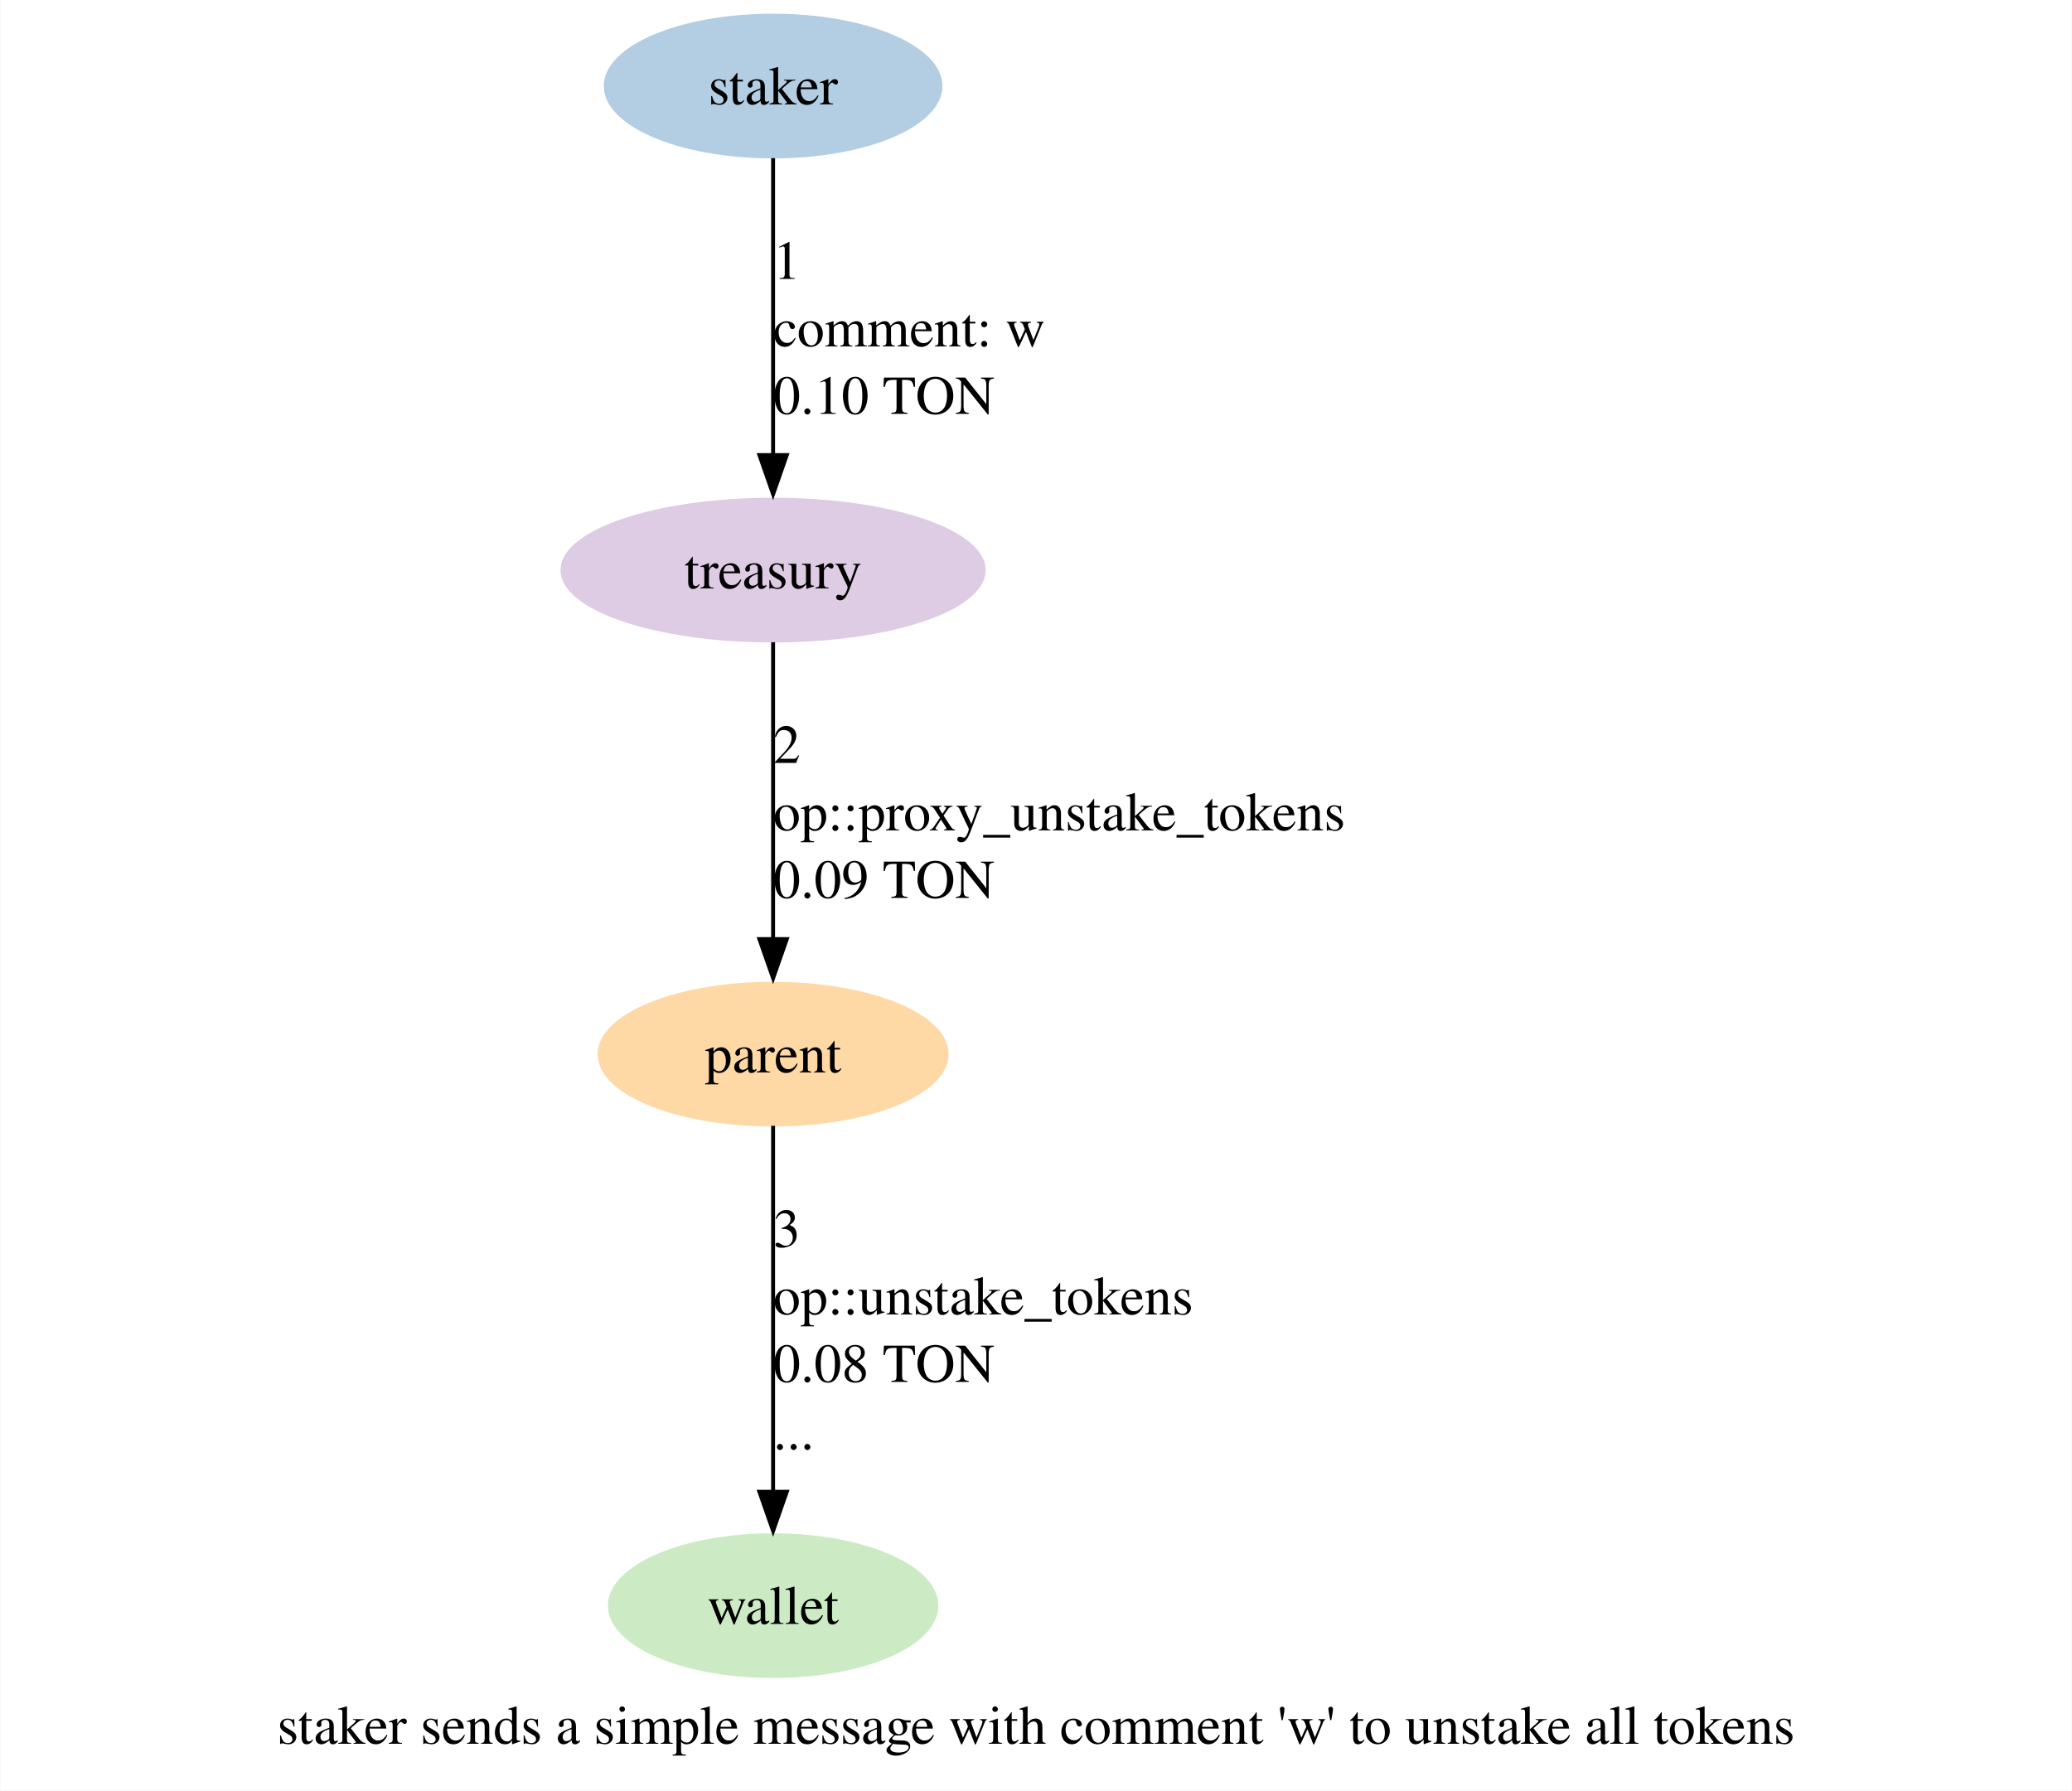
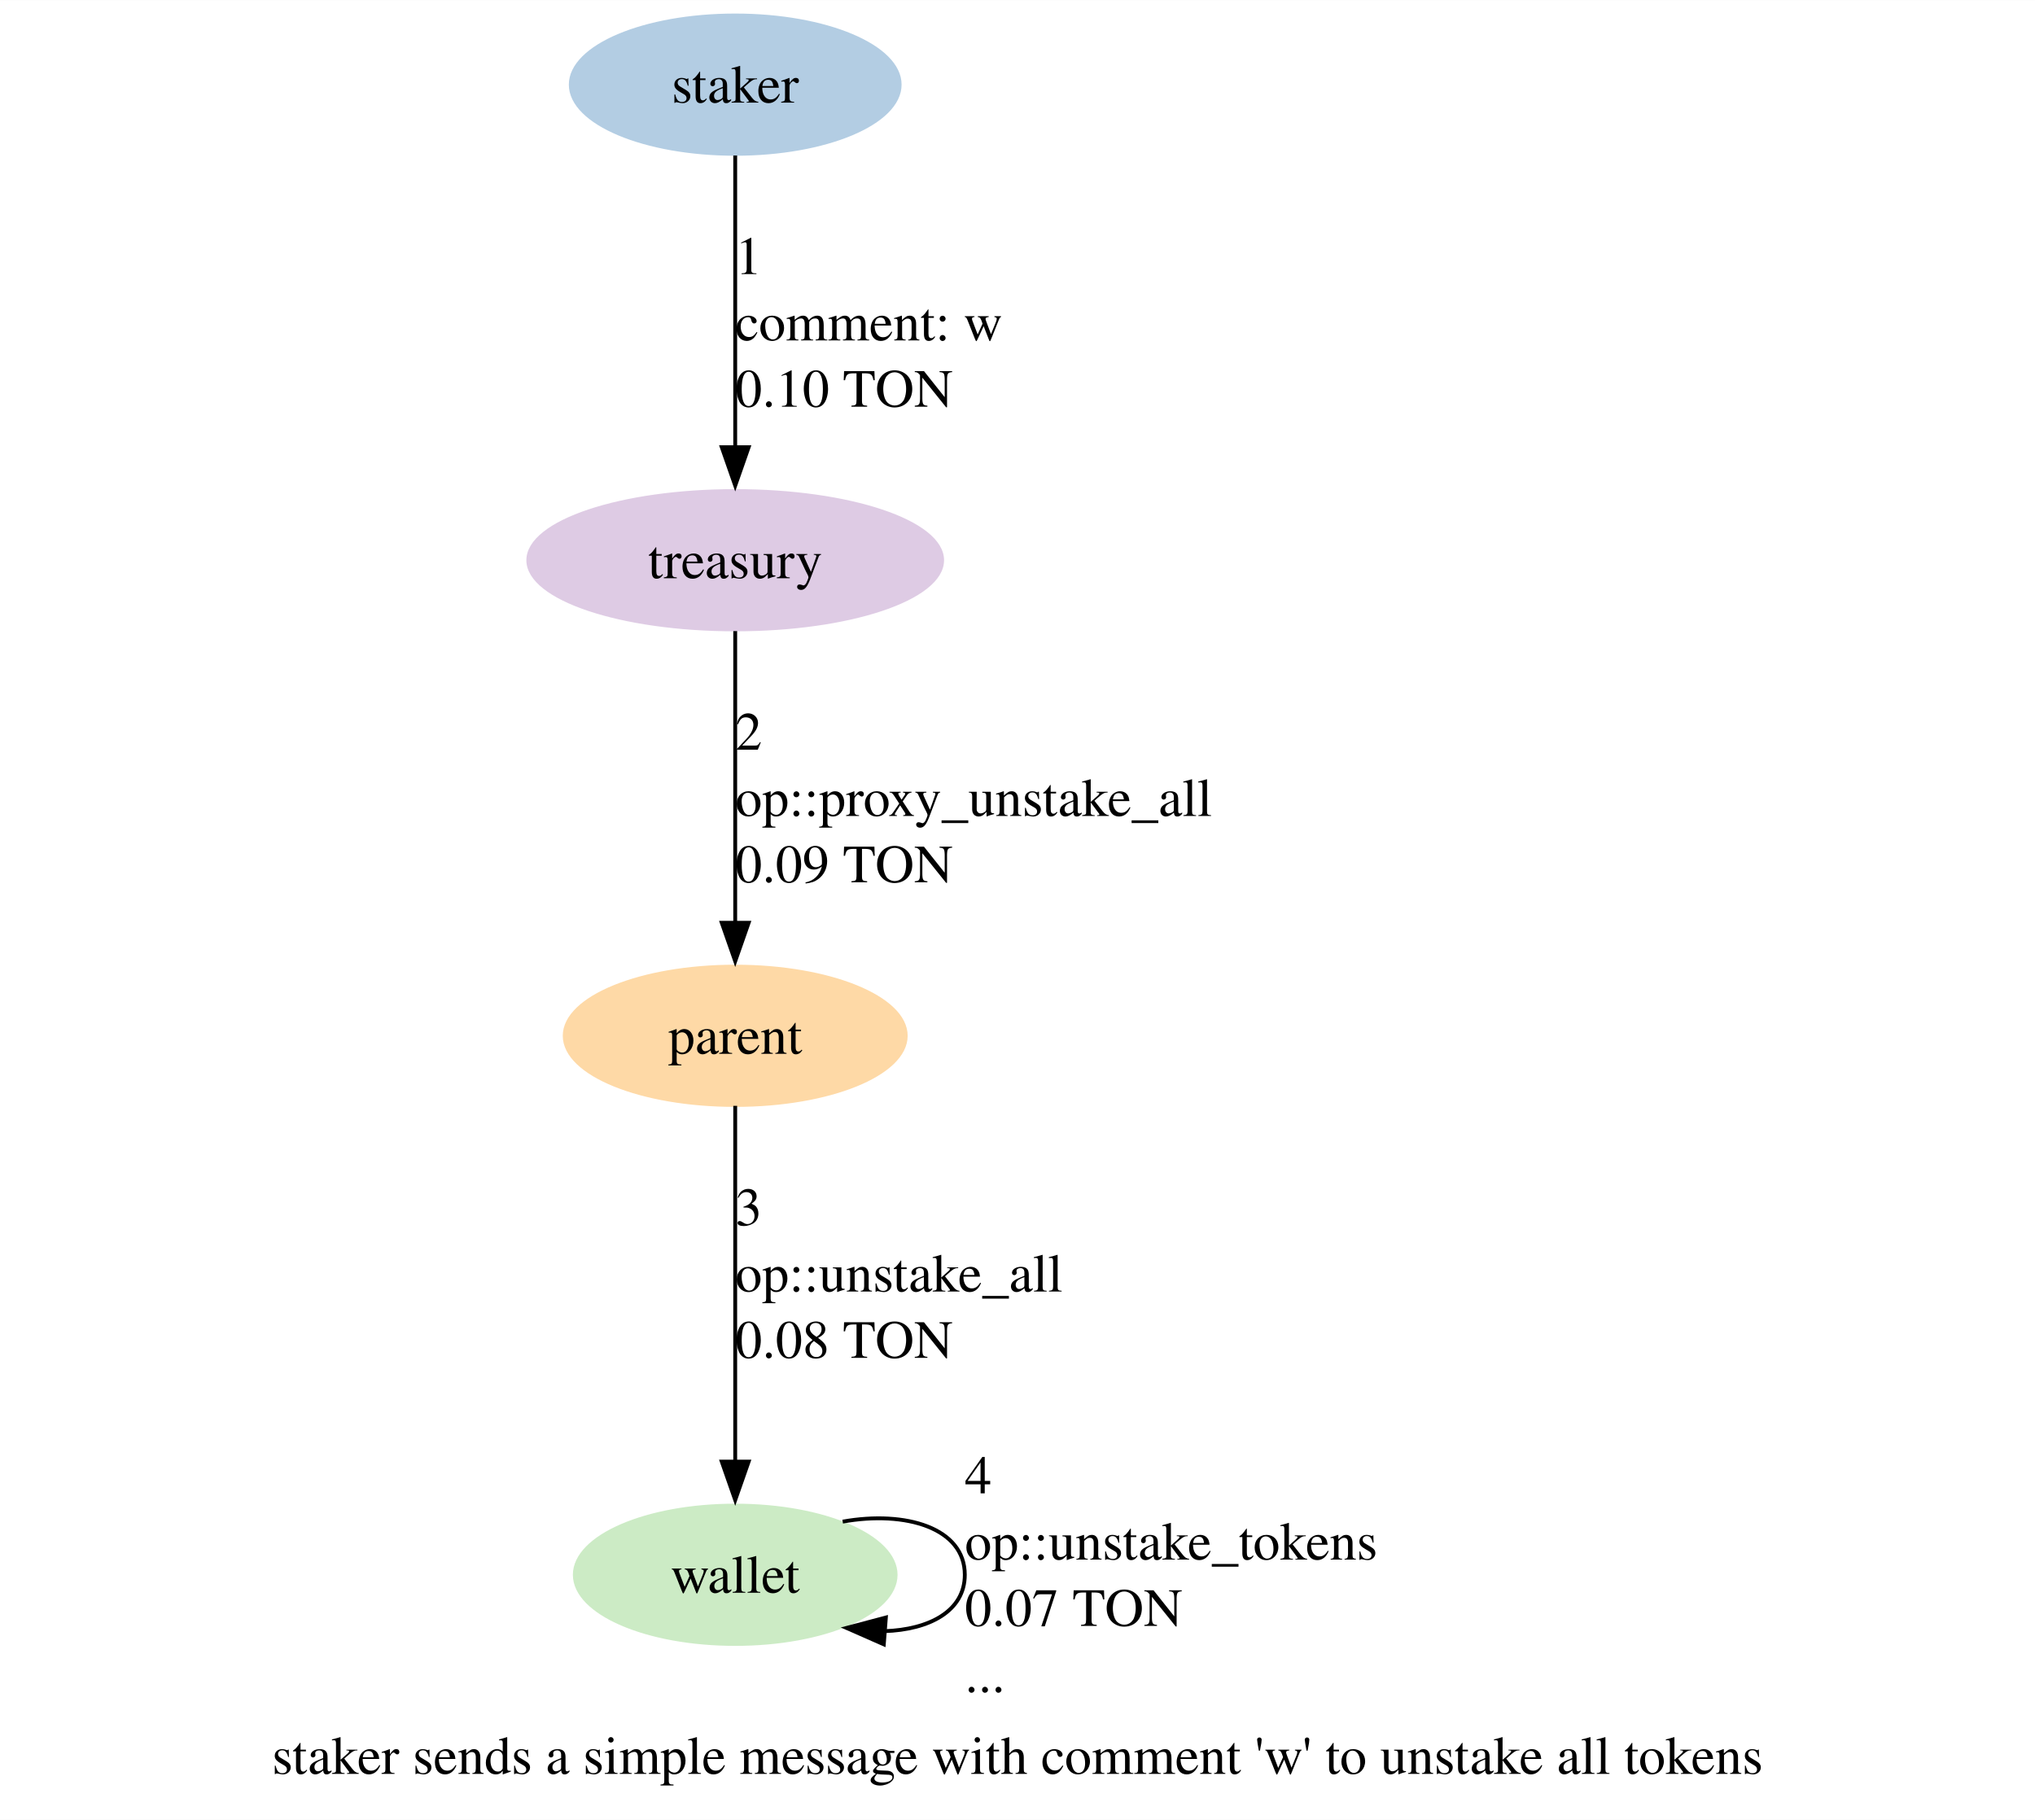
- <svg xmlns="http://www.w3.org/2000/svg" width="530pt" height="458pt" viewBox="0.00 0.00 529.50 457.75">
-   <g id="graph0" class="graph" transform="scale(1 1) rotate(0) translate(4 453.75)">
-     <polygon fill="white" stroke="none" points="-4,4 -4,-453.75 525.5,-453.75 525.5,4 -4,4" />
+ <svg xmlns="http://www.w3.org/2000/svg" width="530pt" height="474pt" viewBox="0.00 0.00 529.50 473.50">
+   <g id="graph0" class="graph" transform="scale(1 1) rotate(0) translate(4 469.5)">
+     <polygon fill="white" stroke="none" points="-4,4 -4,-469.5 525.5,-469.5 525.5,4 -4,4" />
    <text text-anchor="middle" x="260.75" y="-7.95" font-family="Times,serif" font-size="14.00">staker sends a simple message with comment 'w' to unstake all tokens</text>
    <g id="node1" class="node">
-       <ellipse fill="#b3cde3" stroke="#b3cde3" cx="193.54" cy="-431.75" rx="42.79" ry="18" />
-       <text text-anchor="middle" x="193.54" y="-427.07" font-family="Times,serif" font-size="14.00">staker</text>
+       <ellipse fill="#b3cde3" stroke="#b3cde3" cx="187.3" cy="-447.5" rx="42.79" ry="18" />
+       <text text-anchor="middle" x="187.3" y="-442.82" font-family="Times,serif" font-size="14.00">staker</text>
    </g>
    <g id="node3" class="node">
-       <ellipse fill="#decbe4" stroke="#decbe4" cx="193.54" cy="-308" rx="53.84" ry="18" />
-       <text text-anchor="middle" x="193.54" y="-303.32" font-family="Times,serif" font-size="14.00">treasury</text>
+       <ellipse fill="#decbe4" stroke="#decbe4" cx="187.3" cy="-323.75" rx="53.84" ry="18" />
+       <text text-anchor="middle" x="187.3" y="-319.07" font-family="Times,serif" font-size="14.00">treasury</text>
    </g>
    <g id="edge1" class="edge">
-       <path fill="none" stroke="black" d="M193.54,-413.31C193.54,-393.42 193.54,-360.62 193.54,-337.11" />
-       <polygon fill="black" stroke="black" points="197.04,-337.41 193.54,-327.41 190.04,-337.41 197.04,-337.41" />
-       <text text-anchor="start" x="193.54" y="-382.45" font-family="Times,serif" font-size="14.00">1</text>
-       <text text-anchor="start" x="193.54" y="-365.2" font-family="Times,serif" font-size="14.00"> comment: w</text>
-       <text text-anchor="start" x="193.54" y="-347.95" font-family="Times,serif" font-size="14.00"> 0.10 TON</text>
+       <path fill="none" stroke="black" d="M187.3,-429.06C187.3,-409.17 187.3,-376.37 187.3,-352.86" />
+       <polygon fill="black" stroke="black" points="190.8,-353.16 187.3,-343.16 183.8,-353.16 190.8,-353.16" />
+       <text text-anchor="start" x="187.3" y="-398.2" font-family="Times,serif" font-size="14.00">1</text>
+       <text text-anchor="start" x="187.3" y="-380.95" font-family="Times,serif" font-size="14.00"> comment: w</text>
+       <text text-anchor="start" x="187.3" y="-363.7" font-family="Times,serif" font-size="14.00"> 0.10 TON</text>
    </g>
    <g id="node2" class="node">
-       <ellipse fill="#ccebc5" stroke="#ccebc5" cx="193.54" cy="-43.25" rx="41.74" ry="18" />
-       <text text-anchor="middle" x="193.54" y="-38.58" font-family="Times,serif" font-size="14.00">wallet</text>
+       <ellipse fill="#ccebc5" stroke="#ccebc5" cx="187.3" cy="-59.75" rx="41.74" ry="18" />
+       <text text-anchor="middle" x="187.3" y="-55.08" font-family="Times,serif" font-size="14.00">wallet</text>
+     </g>
+     <g id="edge4" class="edge">
+       <path fill="none" stroke="black" d="M215.26,-73.58C231.68,-76.53 247.04,-71.92 247.04,-59.75 247.04,-50.34 237.85,-45.45 226.09,-45.08" />
+       <polygon fill="black" stroke="black" points="225.96,-41.65 216.26,-45.92 226.5,-48.63 225.96,-41.65" />
+       <text text-anchor="start" x="247.04" y="-80.95" font-family="Times,serif" font-size="14.00">4</text>
+       <text text-anchor="start" x="247.04" y="-63.7" font-family="Times,serif" font-size="14.00"> op::unstake_tokens</text>
+       <text text-anchor="start" x="247.04" y="-46.45" font-family="Times,serif" font-size="14.00"> 0.07 TON</text>
+       <text text-anchor="start" x="247.04" y="-29.2" font-family="Times,serif" font-size="14.00"> ...</text>
    </g>
    <g id="node4" class="node">
-       <ellipse fill="#fed9a6" stroke="#fed9a6" cx="193.54" cy="-184.25" rx="44.37" ry="18" />
-       <text text-anchor="middle" x="193.54" y="-179.57" font-family="Times,serif" font-size="14.00">parent</text>
+       <ellipse fill="#fed9a6" stroke="#fed9a6" cx="187.3" cy="-200" rx="44.37" ry="18" />
+       <text text-anchor="middle" x="187.3" y="-195.32" font-family="Times,serif" font-size="14.00">parent</text>
    </g>
    <g id="edge2" class="edge">
-       <path fill="none" stroke="black" d="M193.54,-289.56C193.54,-269.67 193.54,-236.87 193.54,-213.36" />
-       <polygon fill="black" stroke="black" points="197.04,-213.66 193.54,-203.66 190.04,-213.66 197.04,-213.66" />
-       <text text-anchor="start" x="193.54" y="-258.7" font-family="Times,serif" font-size="14.00">2</text>
-       <text text-anchor="start" x="193.54" y="-241.45" font-family="Times,serif" font-size="14.00"> op::proxy_unstake_tokens</text>
-       <text text-anchor="start" x="193.54" y="-224.2" font-family="Times,serif" font-size="14.00"> 0.09 TON</text>
+       <path fill="none" stroke="black" d="M187.3,-305.31C187.3,-285.42 187.3,-252.62 187.3,-229.11" />
+       <polygon fill="black" stroke="black" points="190.8,-229.41 187.3,-219.41 183.8,-229.41 190.8,-229.41" />
+       <text text-anchor="start" x="187.3" y="-274.45" font-family="Times,serif" font-size="14.00">2</text>
+       <text text-anchor="start" x="187.3" y="-257.2" font-family="Times,serif" font-size="14.00"> op::proxy_unstake_all</text>
+       <text text-anchor="start" x="187.3" y="-239.95" font-family="Times,serif" font-size="14.00"> 0.09 TON</text>
    </g>
    <g id="edge3" class="edge">
-       <path fill="none" stroke="black" d="M193.54,-165.93C193.54,-142.39 193.54,-100.03 193.54,-72.03" />
-       <polygon fill="black" stroke="black" points="197.04,-72.36 193.54,-62.36 190.04,-72.36 197.04,-72.36" />
-       <text text-anchor="start" x="193.54" y="-134.95" font-family="Times,serif" font-size="14.00">3</text>
-       <text text-anchor="start" x="193.54" y="-117.7" font-family="Times,serif" font-size="14.00"> op::unstake_tokens</text>
-       <text text-anchor="start" x="193.54" y="-100.45" font-family="Times,serif" font-size="14.00"> 0.08 TON</text>
-       <text text-anchor="start" x="193.54" y="-83.2" font-family="Times,serif" font-size="14.00"> ...</text>
+       <path fill="none" stroke="black" d="M187.3,-181.77C187.3,-158.49 187.3,-116.69 187.3,-88.83" />
+       <polygon fill="black" stroke="black" points="190.8,-89.2 187.3,-79.2 183.8,-89.2 190.8,-89.2" />
+       <text text-anchor="start" x="187.3" y="-150.7" font-family="Times,serif" font-size="14.00">3</text>
+       <text text-anchor="start" x="187.3" y="-133.45" font-family="Times,serif" font-size="14.00"> op::unstake_all</text>
+       <text text-anchor="start" x="187.3" y="-116.2" font-family="Times,serif" font-size="14.00"> 0.08 TON</text>
    </g>
  </g>
</svg>
